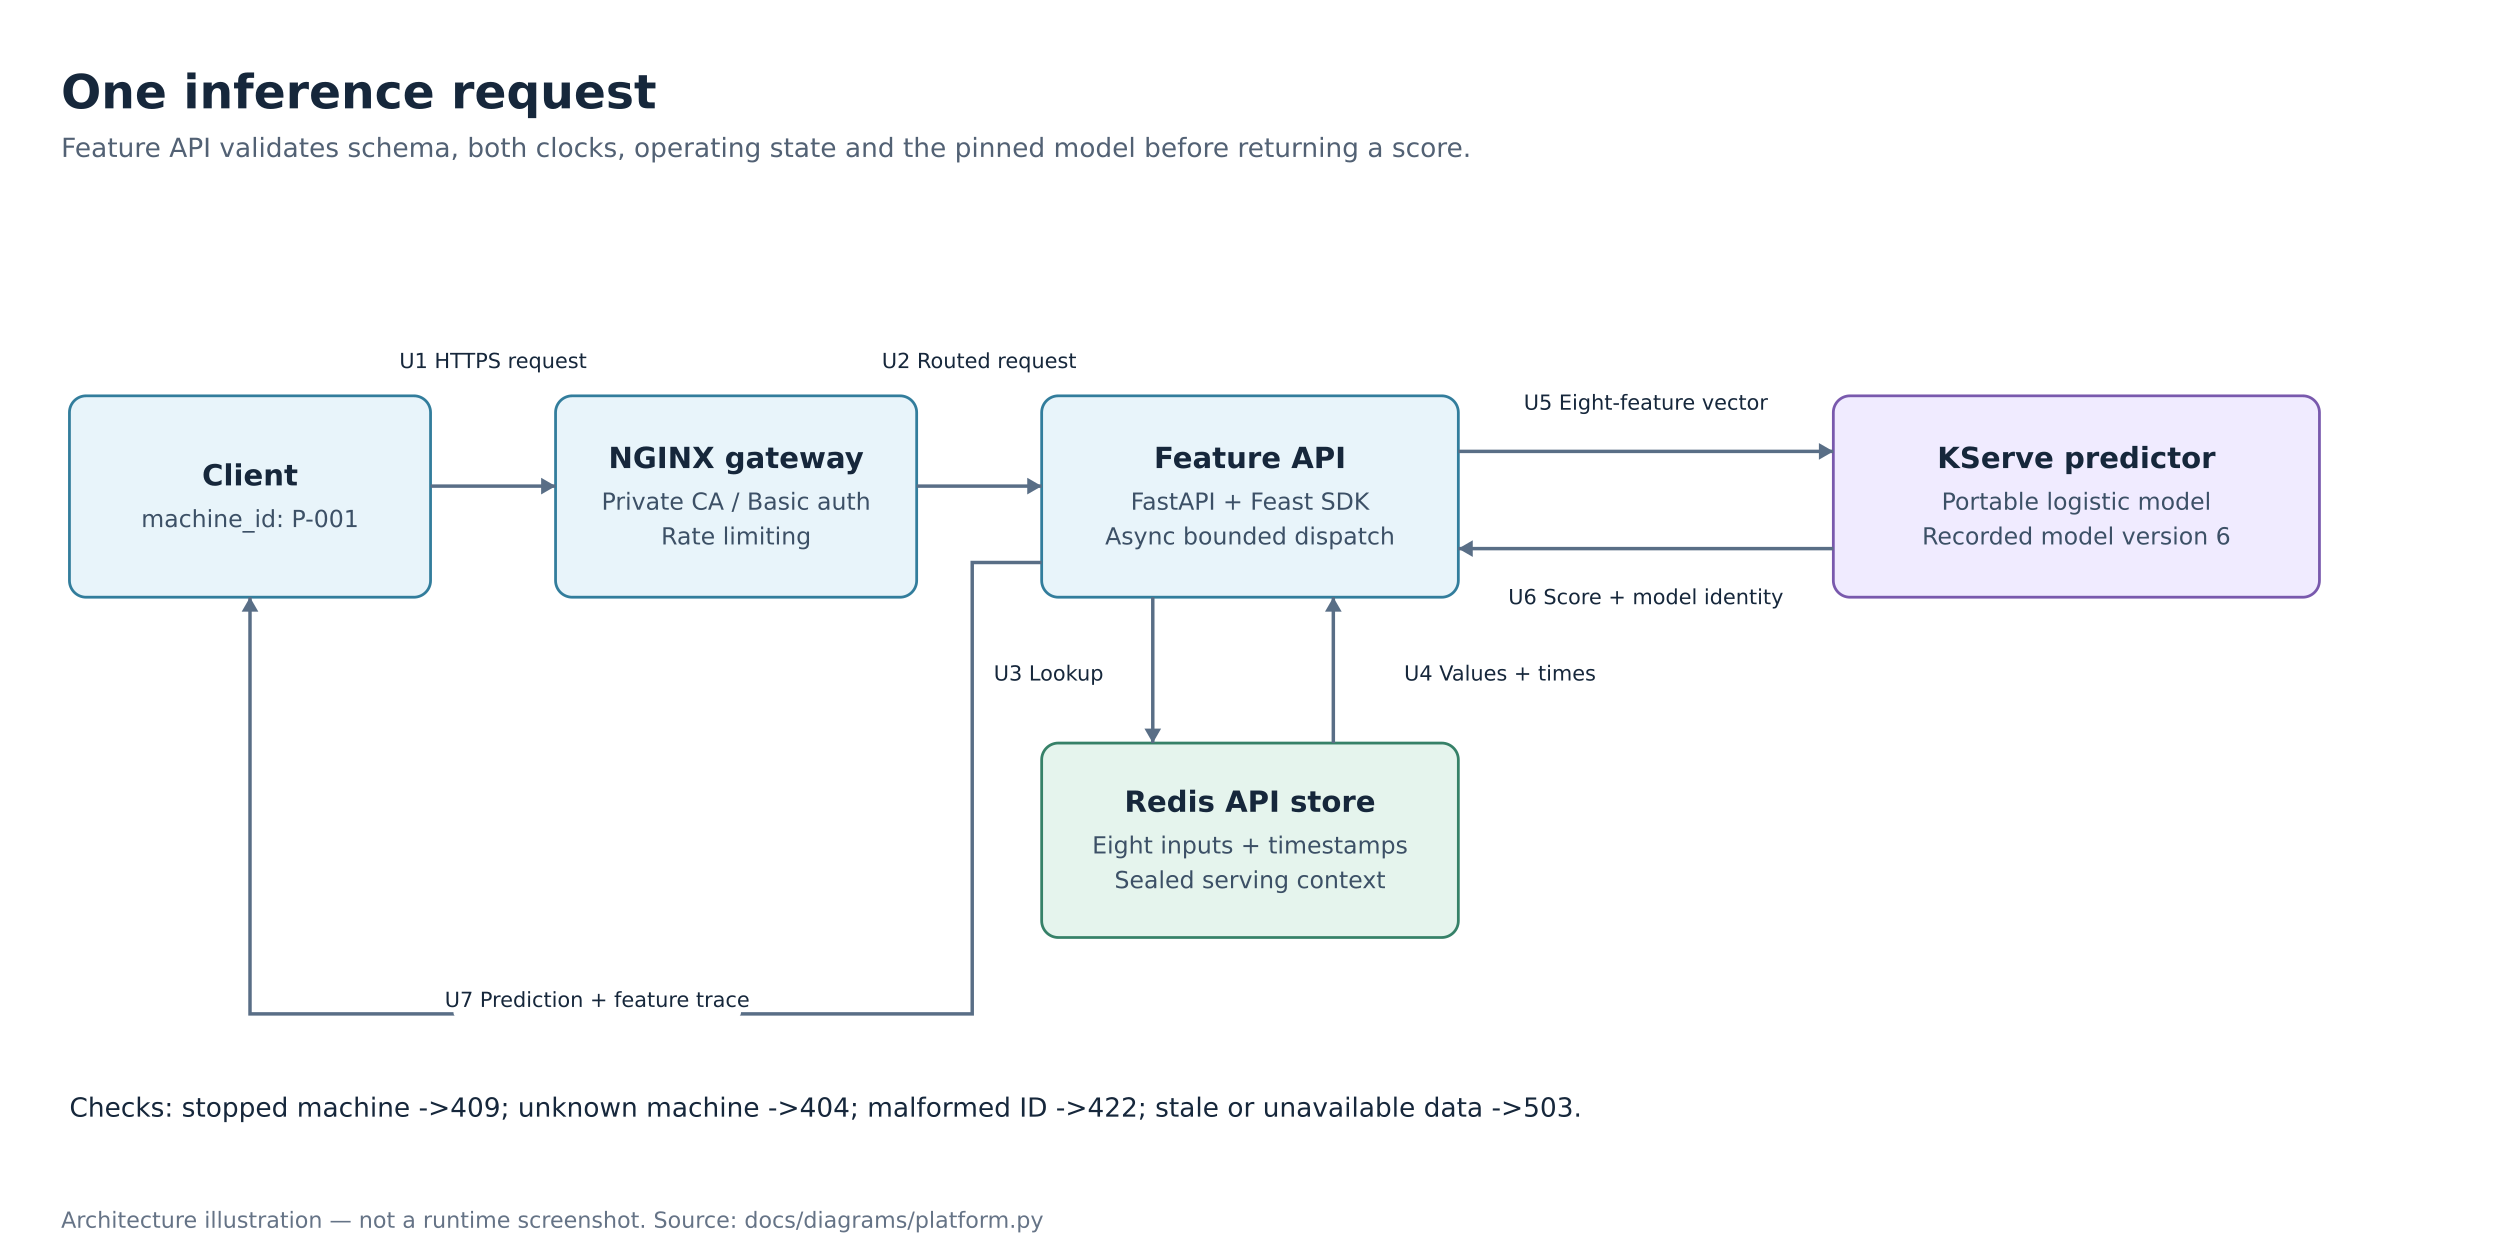
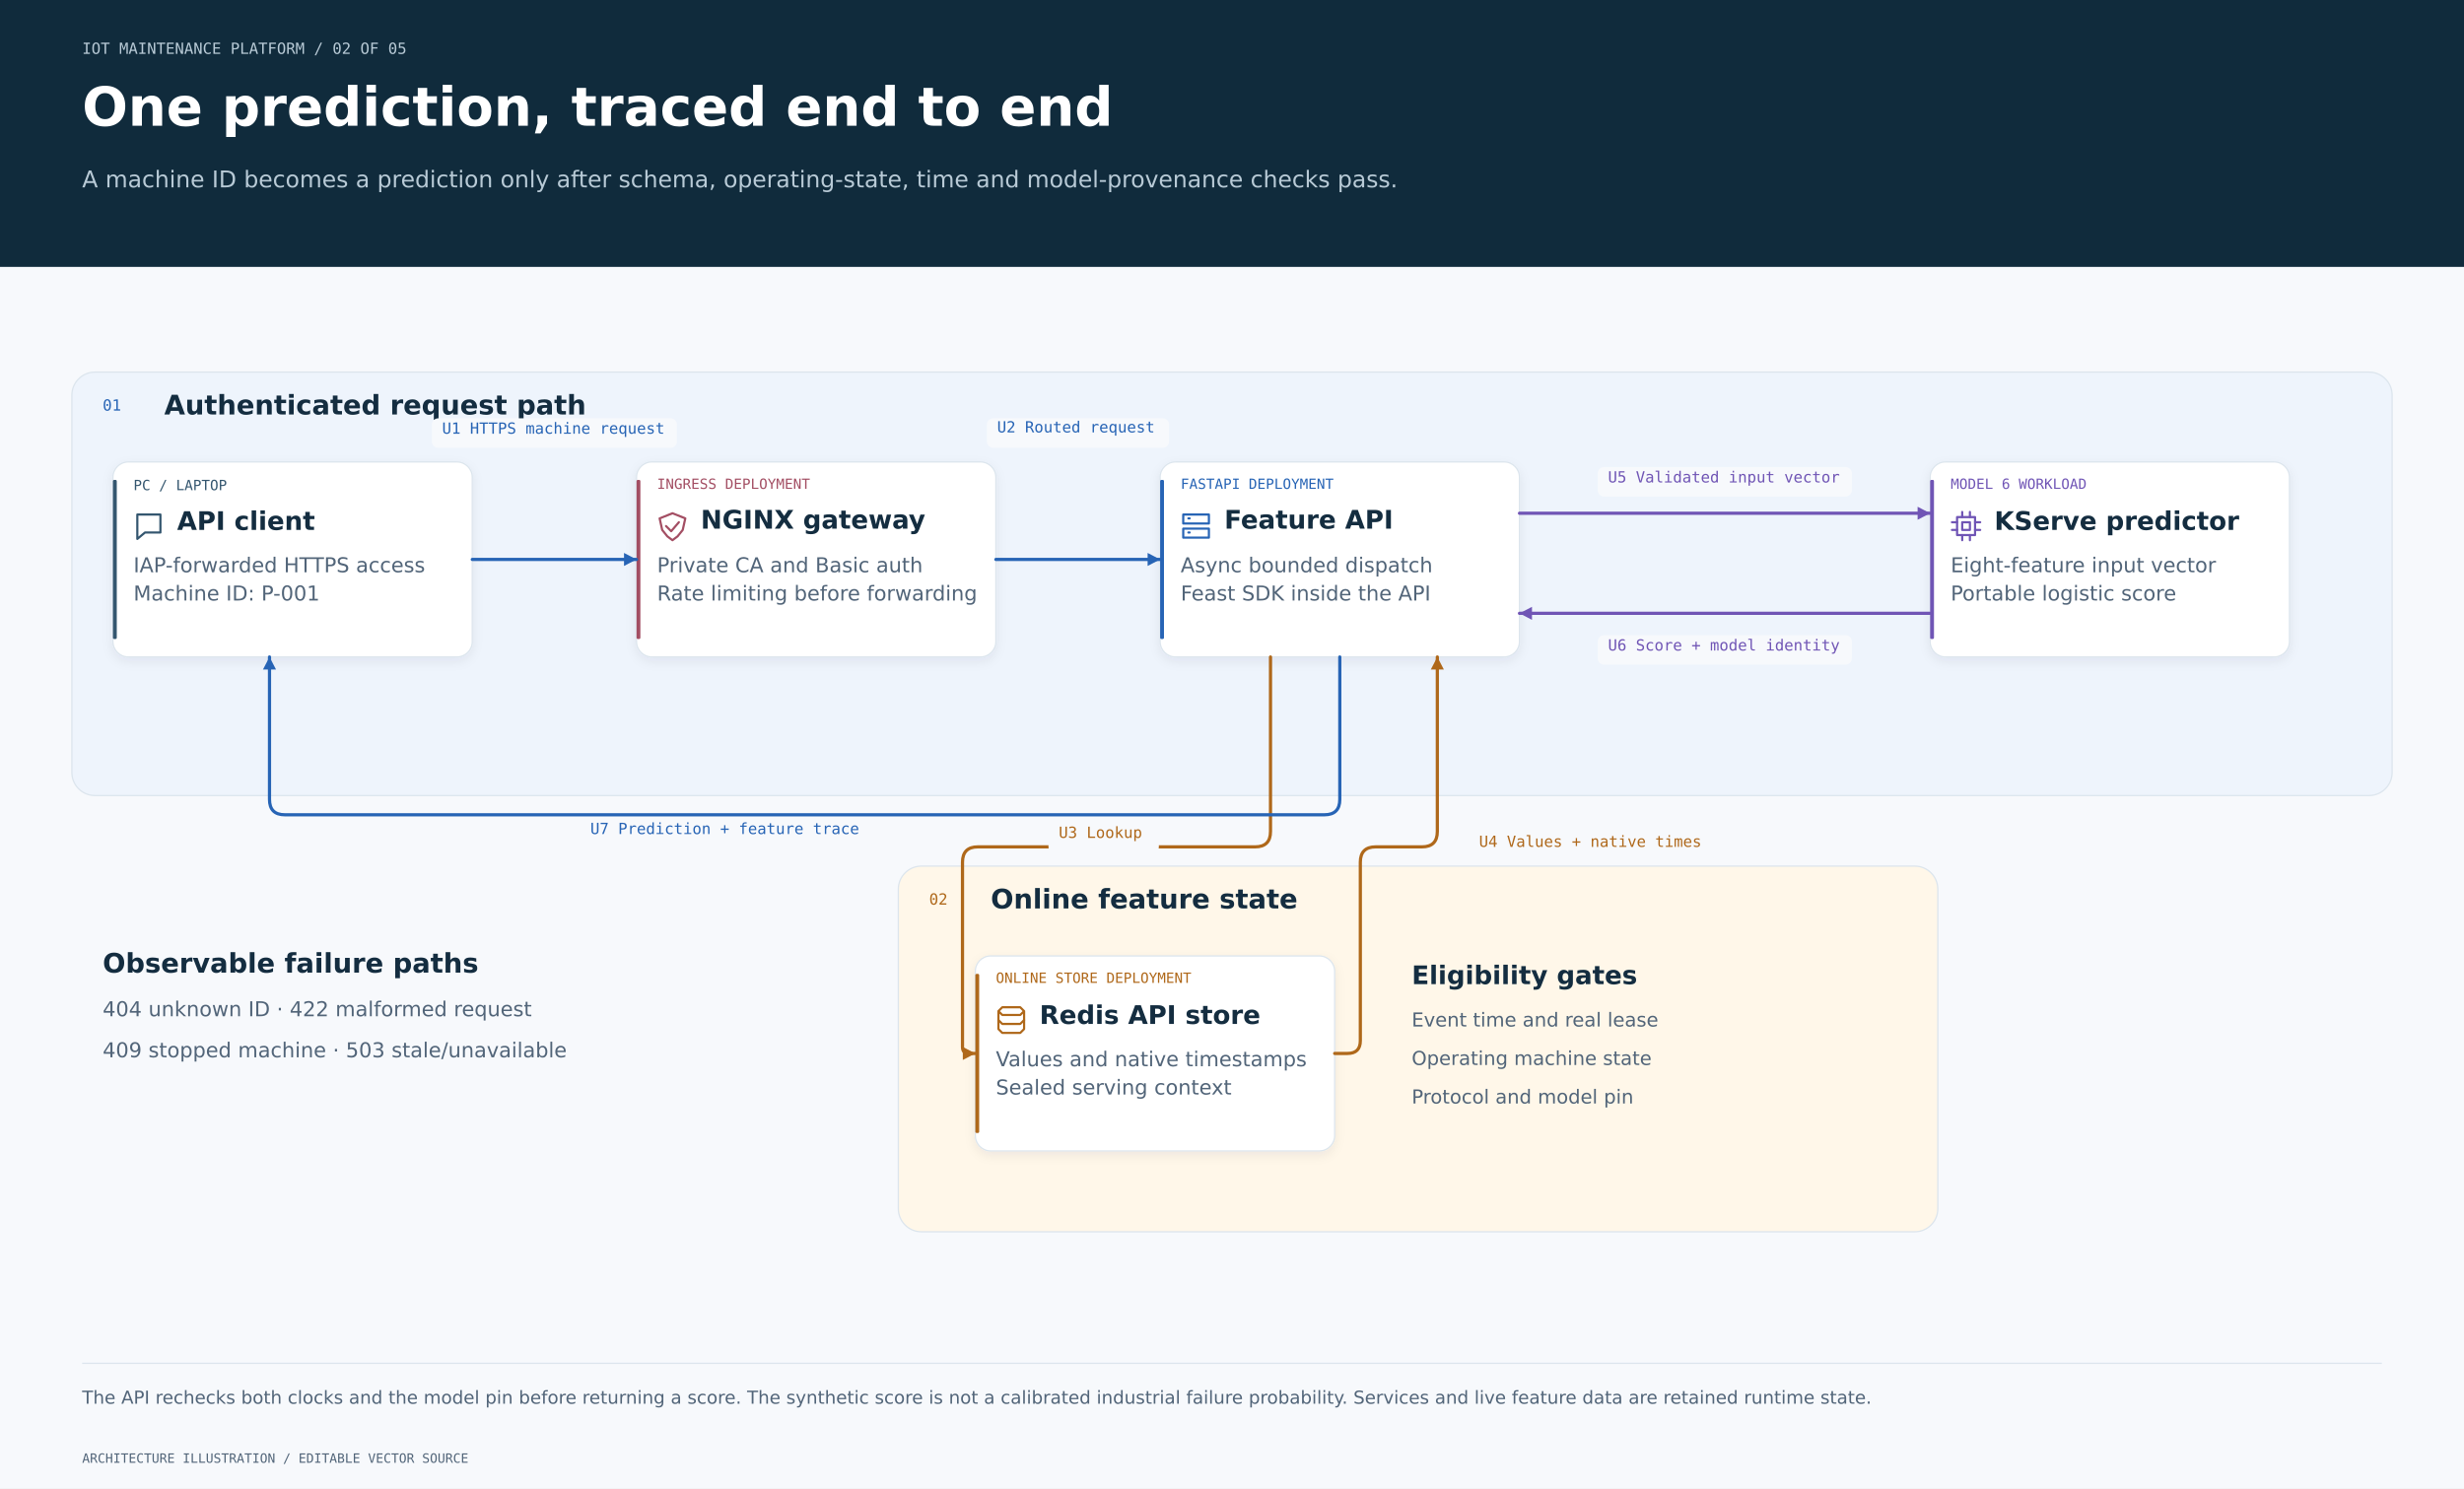
- <svg xmlns="http://www.w3.org/2000/svg" width="1800" height="900" viewBox="0 0 1800 900" role="img" aria-labelledby="title desc">
-   <rect width="100%" height="100%" fill="white" />
-   <text x="44" y="78" font-family="Segoe UI,DejaVu Sans,sans-serif" font-size="34" font-weight="600" text-anchor="start" fill="#16273b">One inference request</text>
-   <text x="44" y="113" font-family="Segoe UI,DejaVu Sans,sans-serif" font-size="19" font-weight="400" text-anchor="start" fill="#526174">Feature API validates schema, both clocks, operating state and the pinned model before returning a score.</text>
-   <text x="44" y="884" font-family="Segoe UI,DejaVu Sans,sans-serif" font-size="16" font-weight="400" text-anchor="start" fill="#657386">Architecture illustration — not a runtime screenshot. Source: docs/diagrams/platform.py</text>
-   <rect x="50" y="285" width="260" height="145" rx="12" fill="#e8f4fa" stroke="#327d9c" stroke-width="2" />
-   <text x="180.0" y="349.5" font-family="Segoe UI,DejaVu Sans,sans-serif" font-size="21" font-weight="600" text-anchor="middle" fill="#16273b">Client</text>
-   <text x="180.0" y="379.5" font-family="Segoe UI,DejaVu Sans,sans-serif" font-size="17" font-weight="400" text-anchor="middle" fill="#3c5066">machine_id: P-001</text>
-   <rect x="400" y="285" width="260" height="145" rx="12" fill="#e8f4fa" stroke="#327d9c" stroke-width="2" />
-   <text x="530.0" y="337.0" font-family="Segoe UI,DejaVu Sans,sans-serif" font-size="21" font-weight="600" text-anchor="middle" fill="#16273b">NGINX gateway</text>
-   <text x="530.0" y="367.0" font-family="Segoe UI,DejaVu Sans,sans-serif" font-size="17" font-weight="400" text-anchor="middle" fill="#3c5066">Private CA / Basic auth</text>
-   <text x="530.0" y="392.0" font-family="Segoe UI,DejaVu Sans,sans-serif" font-size="17" font-weight="400" text-anchor="middle" fill="#3c5066">Rate limiting</text>
-   <rect x="750" y="285" width="300" height="145" rx="12" fill="#e8f4fa" stroke="#327d9c" stroke-width="2" />
-   <text x="900.0" y="337.0" font-family="Segoe UI,DejaVu Sans,sans-serif" font-size="21" font-weight="600" text-anchor="middle" fill="#16273b">Feature API</text>
-   <text x="900.0" y="367.0" font-family="Segoe UI,DejaVu Sans,sans-serif" font-size="17" font-weight="400" text-anchor="middle" fill="#3c5066">FastAPI + Feast SDK</text>
-   <text x="900.0" y="392.0" font-family="Segoe UI,DejaVu Sans,sans-serif" font-size="17" font-weight="400" text-anchor="middle" fill="#3c5066">Async bounded dispatch</text>
-   <rect x="1320" y="285" width="350" height="145" rx="12" fill="#f0ebff" stroke="#7959ad" stroke-width="2" />
-   <text x="1495.0" y="337.0" font-family="Segoe UI,DejaVu Sans,sans-serif" font-size="21" font-weight="600" text-anchor="middle" fill="#16273b">KServe predictor</text>
-   <text x="1495.0" y="367.0" font-family="Segoe UI,DejaVu Sans,sans-serif" font-size="17" font-weight="400" text-anchor="middle" fill="#3c5066">Portable logistic model</text>
-   <text x="1495.0" y="392.0" font-family="Segoe UI,DejaVu Sans,sans-serif" font-size="17" font-weight="400" text-anchor="middle" fill="#3c5066">Recorded model version 6</text>
-   <rect x="750" y="535" width="300" height="140" rx="12" fill="#e5f4ed" stroke="#368168" stroke-width="2" />
-   <text x="900.0" y="584.5" font-family="Segoe UI,DejaVu Sans,sans-serif" font-size="21" font-weight="600" text-anchor="middle" fill="#16273b">Redis API store</text>
-   <text x="900.0" y="614.5" font-family="Segoe UI,DejaVu Sans,sans-serif" font-size="17" font-weight="400" text-anchor="middle" fill="#3c5066">Eight inputs + timestamps</text>
-   <text x="900.0" y="639.5" font-family="Segoe UI,DejaVu Sans,sans-serif" font-size="17" font-weight="400" text-anchor="middle" fill="#3c5066">Sealed serving context</text>
-   <polyline points="310,350 400,350" fill="none" stroke="#596e86" stroke-width="2.5" />
-   <polygon points="400,350 389.608,356.0 389.608,344.0" fill="#596e86" />
-   <rect x="288.0" y="248" width="134.0" height="25" rx="4" fill="white" />
-   <text x="355" y="265" font-family="Segoe UI,DejaVu Sans,sans-serif" font-size="15" font-weight="400" text-anchor="middle" fill="#16273b">U1  HTTPS request</text>
-   <polyline points="660,350 750,350" fill="none" stroke="#596e86" stroke-width="2.5" />
-   <polygon points="750,350 739.608,356.0 739.608,344.0" fill="#596e86" />
-   <rect x="635.5" y="248" width="139.0" height="25" rx="4" fill="white" />
-   <text x="705" y="265" font-family="Segoe UI,DejaVu Sans,sans-serif" font-size="15" font-weight="400" text-anchor="middle" fill="#16273b">U2  Routed request</text>
-   <polyline points="830,430 830,535" fill="none" stroke="#596e86" stroke-width="2.5" />
-   <polygon points="830,535 824.0,524.608 836.0,524.608" fill="#596e86" />
-   <rect x="711.5" y="473" width="87.0" height="25" rx="4" fill="white" />
-   <text x="755" y="490" font-family="Segoe UI,DejaVu Sans,sans-serif" font-size="15" font-weight="400" text-anchor="middle" fill="#16273b">U3  Lookup</text>
-   <polyline points="960,535 960,430" fill="none" stroke="#596e86" stroke-width="2.5" />
-   <polygon points="960,430 966.0,440.392 954.0,440.392" fill="#596e86" />
-   <rect x="1012.508" y="473" width="134.984" height="25" rx="4" fill="white" />
-   <text x="1080" y="490" font-family="Segoe UI,DejaVu Sans,sans-serif" font-size="15" font-weight="400" text-anchor="middle" fill="#16273b">U4  Values + times</text>
-   <polyline points="1050,325 1320,325" fill="none" stroke="#596e86" stroke-width="2.5" />
-   <polygon points="1320,325 1309.608,331.0 1309.608,319.0" fill="#596e86" />
-   <rect x="1100.0" y="278" width="170.0" height="25" rx="4" fill="white" />
-   <text x="1185" y="295" font-family="Segoe UI,DejaVu Sans,sans-serif" font-size="15" font-weight="400" text-anchor="middle" fill="#16273b">U5  Eight-feature vector</text>
-   <polyline points="1320,395 1050,395" fill="none" stroke="#596e86" stroke-width="2.5" />
-   <polygon points="1050,395 1060.392,389.0 1060.392,401.0" fill="#596e86" />
-   <rect x="1090.0" y="418" width="190.0" height="25" rx="4" fill="white" />
-   <text x="1185" y="435" font-family="Segoe UI,DejaVu Sans,sans-serif" font-size="15" font-weight="400" text-anchor="middle" fill="#16273b">U6  Score + model identity</text>
-   <polyline points="750,405 700,405 700,730 180,730 180,430" fill="none" stroke="#596e86" stroke-width="2.5" />
-   <polygon points="180,430 186.0,440.392 174.0,440.392" fill="#596e86" />
-   <rect x="326.5" y="708" width="207.0" height="25" rx="4" fill="white" />
-   <text x="430" y="725" font-family="Segoe UI,DejaVu Sans,sans-serif" font-size="15" font-weight="400" text-anchor="middle" fill="#16273b">U7  Prediction + feature trace</text>
-   <text x="50" y="804" font-family="Segoe UI,DejaVu Sans,sans-serif" font-size="19" font-weight="400" text-anchor="start" fill="#16273b">Checks: stopped machine -&gt;409; unknown machine -&gt;404; malformed ID -&gt;422; stale or unavailable data -&gt;503.</text>
+ <svg xmlns="http://www.w3.org/2000/svg" width="1920" height="1160" viewBox="0 0 1920 1160" role="img" aria-labelledby="title desc">
+   <defs>
+     <filter id="card-shadow" x="-10%" y="-20%" width="120%" height="150%">
+       <feDropShadow dx="0" dy="3" stdDeviation="4" flood-color="#142D40" flood-opacity="0.07" />
+     </filter>
+   </defs>
+   <rect x="0" y="0" width="1920" height="1160" rx="0" fill="#F7F9FC" />
+   <rect x="0" y="0" width="1920" height="208" rx="0" fill="#102B3C" />
+   <text x="64" y="42" font-family="Consolas,DejaVu Sans Mono,monospace" font-size="12" font-weight="400" fill="#B8CAD6">IOT MAINTENANCE PLATFORM / 02 OF 05</text>
+   <text x="64" y="98" font-family="Segoe UI,DejaVu Sans,Arial,sans-serif" font-size="42" font-weight="600" fill="#FFFFFF">One prediction, traced end to end</text>
+   <text x="64" y="146" font-family="Segoe UI,DejaVu Sans,Arial,sans-serif" font-size="18" font-weight="400" fill="#B8CAD6">A machine ID becomes a prediction only after schema, operating-state, time and model-provenance checks pass.</text>
+   <g id="boundary-request">
+     <rect x="56" y="290" width="1808" height="330" rx="18" fill="#EEF4FC" stroke="#DCE5ED" />
+     <text x="80" y="320" font-family="Consolas,DejaVu Sans Mono,monospace" font-size="12" font-weight="400" fill="#2764B5">01</text>
+     <text x="128" y="323" font-family="Segoe UI,DejaVu Sans,Arial,sans-serif" font-size="21" font-weight="600" fill="#142D40">Authenticated request path</text>
+   </g>
+   <g id="boundary-context">
+     <rect x="700" y="675" width="810" height="285" rx="18" fill="#FFF7E9" stroke="#DCE5ED" />
+     <text x="724" y="705" font-family="Consolas,DejaVu Sans Mono,monospace" font-size="12" font-weight="400" fill="#AF681A">02</text>
+     <text x="772" y="708" font-family="Segoe UI,DejaVu Sans,Arial,sans-serif" font-size="21" font-weight="600" fill="#142D40">Online feature state</text>
+   </g>
+   <g id="node-client" aria-label="API client">
+     <rect x="88" y="360" width="280" height="152" rx="12" fill="#FFFFFF" stroke="#DCE5ED" filter="url(#card-shadow)" />
+     <rect x="88" y="374" width="3" height="124" rx="1" fill="#34566F" />
+     <text x="104" y="382" font-family="Consolas,DejaVu Sans Mono,monospace" font-size="11" font-weight="400" fill="#34566F">PC / LAPTOP</text>
+     <g transform="translate(104 398)" fill="none" stroke="#34566F" stroke-width="1.7" stroke-linecap="round" stroke-linejoin="round">
+       <polyline points="3,3 21,3 21,17 9,17 3,22 3,3" />
+     </g>
+     <text x="138" y="413" font-family="Segoe UI,DejaVu Sans,Arial,sans-serif" font-size="20" font-weight="600" fill="#142D40">API client</text>
+     <text x="104" y="446" font-family="Segoe UI,DejaVu Sans,Arial,sans-serif" font-size="16" font-weight="400" fill="#526579">IAP-forwarded HTTPS access</text>
+     <text x="104" y="468" font-family="Segoe UI,DejaVu Sans,Arial,sans-serif" font-size="16" font-weight="400" fill="#526579">Machine ID: P-001</text>
+   </g>
+   <g id="node-gateway" aria-label="NGINX gateway">
+     <rect x="496" y="360" width="280" height="152" rx="12" fill="#FFFFFF" stroke="#DCE5ED" filter="url(#card-shadow)" />
+     <rect x="496" y="374" width="3" height="124" rx="1" fill="#A34E63" />
+     <text x="512" y="381" font-family="Consolas,DejaVu Sans Mono,monospace" font-size="11" font-weight="400" fill="#A34E63">INGRESS DEPLOYMENT</text>
+     <g transform="translate(512 398)" fill="none" stroke="#A34E63" stroke-width="1.7" stroke-linecap="round" stroke-linejoin="round">
+       <polyline points="12,2 22,6 20,15 16,20 12,23 8,20 4,15 2,6 12,2" />
+       <polyline points="7,12 11,16 17,9" />
+     </g>
+     <text x="546" y="412" font-family="Segoe UI,DejaVu Sans,Arial,sans-serif" font-size="20" font-weight="600" fill="#142D40">NGINX gateway</text>
+     <text x="512" y="446" font-family="Segoe UI,DejaVu Sans,Arial,sans-serif" font-size="16" font-weight="400" fill="#526579">Private CA and Basic auth</text>
+     <text x="512" y="468" font-family="Segoe UI,DejaVu Sans,Arial,sans-serif" font-size="16" font-weight="400" fill="#526579">Rate limiting before forwarding</text>
+   </g>
+   <g id="node-api" aria-label="Feature API">
+     <rect x="904" y="360" width="280" height="152" rx="12" fill="#FFFFFF" stroke="#DCE5ED" filter="url(#card-shadow)" />
+     <rect x="904" y="374" width="3" height="124" rx="1" fill="#2764B5" />
+     <text x="920" y="381" font-family="Consolas,DejaVu Sans Mono,monospace" font-size="11" font-weight="400" fill="#2764B5">FASTAPI DEPLOYMENT</text>
+     <g transform="translate(920 398)" fill="none" stroke="#2764B5" stroke-width="1.7" stroke-linecap="round" stroke-linejoin="round">
+       <polyline points="2,3 22,3 22,10 2,10 2,3" />
+       <polyline points="2,14 22,14 22,21 2,21 2,14" />
+       <polyline points="6,6 7,6" />
+       <polyline points="6,17 7,17" />
+     </g>
+     <text x="954" y="412" font-family="Segoe UI,DejaVu Sans,Arial,sans-serif" font-size="20" font-weight="600" fill="#142D40">Feature API</text>
+     <text x="920" y="446" font-family="Segoe UI,DejaVu Sans,Arial,sans-serif" font-size="16" font-weight="400" fill="#526579">Async bounded dispatch</text>
+     <text x="920" y="468" font-family="Segoe UI,DejaVu Sans,Arial,sans-serif" font-size="16" font-weight="400" fill="#526579">Feast SDK inside the API</text>
+   </g>
+   <g id="node-model" aria-label="KServe predictor">
+     <rect x="1504" y="360" width="280" height="152" rx="12" fill="#FFFFFF" stroke="#DCE5ED" filter="url(#card-shadow)" />
+     <rect x="1504" y="374" width="3" height="124" rx="1" fill="#7055B5" />
+     <text x="1520" y="381" font-family="Consolas,DejaVu Sans Mono,monospace" font-size="11" font-weight="400" fill="#7055B5">MODEL 6 WORKLOAD</text>
+     <g transform="translate(1520 398)" fill="none" stroke="#7055B5" stroke-width="1.7" stroke-linecap="round" stroke-linejoin="round">
+       <polyline points="5,5 19,5 19,19 5,19 5,5" />
+       <polyline points="9,9 15,9 15,15 9,15 9,9" />
+       <polyline points="9,1 9,5" />
+       <polyline points="15,1 15,5" />
+       <polyline points="9,19 9,23" />
+       <polyline points="15,19 15,23" />
+       <polyline points="1,9 5,9" />
+       <polyline points="19,9 23,9" />
+       <polyline points="1,15 5,15" />
+       <polyline points="19,15 23,15" />
+     </g>
+     <text x="1554" y="413" font-family="Segoe UI,DejaVu Sans,Arial,sans-serif" font-size="20" font-weight="600" fill="#142D40">KServe predictor</text>
+     <text x="1520" y="446" font-family="Segoe UI,DejaVu Sans,Arial,sans-serif" font-size="16" font-weight="400" fill="#526579">Eight-feature input vector</text>
+     <text x="1520" y="468" font-family="Segoe UI,DejaVu Sans,Arial,sans-serif" font-size="16" font-weight="400" fill="#526579">Portable logistic score</text>
+   </g>
+   <g id="node-redis" aria-label="Redis API store">
+     <rect x="760" y="745" width="280" height="152" rx="12" fill="#FFFFFF" stroke="#DCE5ED" filter="url(#card-shadow)" />
+     <rect x="760" y="759" width="3" height="124" rx="1" fill="#AF681A" />
+     <text x="776" y="766" font-family="Consolas,DejaVu Sans Mono,monospace" font-size="11" font-weight="400" fill="#AF681A">ONLINE STORE DEPLOYMENT</text>
+     <g transform="translate(776 783)" fill="none" stroke="#AF681A" stroke-width="1.7" stroke-linecap="round" stroke-linejoin="round">
+       <polyline points="2,5 5,2 19,2 22,5 19,8 5,8 2,5 2,19 5,22 19,22 22,19 22,5" />
+       <polyline points="2,12 5,15 19,15 22,12" />
+     </g>
+     <text x="810" y="798" font-family="Segoe UI,DejaVu Sans,Arial,sans-serif" font-size="20" font-weight="600" fill="#142D40">Redis API store</text>
+     <text x="776" y="831" font-family="Segoe UI,DejaVu Sans,Arial,sans-serif" font-size="16" font-weight="400" fill="#526579">Values and native timestamps</text>
+     <text x="776" y="853" font-family="Segoe UI,DejaVu Sans,Arial,sans-serif" font-size="16" font-weight="400" fill="#526579">Sealed serving context</text>
+   </g>
+   <g id="edge-U1" aria-label="HTTPS machine request">
+     <path d="M368 436 L496 436" fill="none" stroke="#2764B5" stroke-width="2.5" stroke-linecap="round" stroke-linejoin="round" />
+     <polygon points="496,436 486.243,441.08 486.243,430.92" fill="#2764B5" />
+     <rect x="336.5" y="326" width="191.0" height="23" rx="5" fill="#F7F9FC" />
+     <text x="344.5" y="338" font-family="Consolas,DejaVu Sans Mono,monospace" font-size="12" font-weight="400" fill="#2764B5">U1 HTTPS machine request</text>
+   </g>
+   <g id="edge-U2" aria-label="Routed request">
+     <path d="M776 436 L904 436" fill="none" stroke="#2764B5" stroke-width="2.5" stroke-linecap="round" stroke-linejoin="round" />
+     <polygon points="904,436 894.243,441.08 894.243,430.92" fill="#2764B5" />
+     <rect x="769.0" y="326" width="142.0" height="23" rx="5" fill="#F7F9FC" />
+     <text x="777.0" y="337" font-family="Consolas,DejaVu Sans Mono,monospace" font-size="12" font-weight="400" fill="#2764B5">U2 Routed request</text>
+   </g>
+   <g id="edge-U3" aria-label="Lookup">
+     <path d="M990 512 L990.0 648.0 Q990 660 978.0 660.0 L762.0 660.0 Q750 660 750.0 672.0 L750.0 816.0 Q750 821 755.0 821.0 L760 821" fill="none" stroke="#AF681A" stroke-width="2.5" stroke-linecap="round" stroke-linejoin="round" />
+     <polygon points="760,821 750.243,826.08 750.243,815.92" fill="#AF681A" />
+     <rect x="817.0" y="642" width="86.0" height="23" rx="5" fill="#F7F9FC" />
+     <text x="825.0" y="653" font-family="Consolas,DejaVu Sans Mono,monospace" font-size="12" font-weight="400" fill="#AF681A">U3 Lookup</text>
+   </g>
+   <g id="edge-U4" aria-label="Values + native times">
+     <path d="M1040 821 L1050.0 821.0 Q1060 821 1060.0 811.0 L1060.0 672.0 Q1060 660 1072.0 660.0 L1108.0 660.0 Q1120 660 1120.0 648.0 L1120 512" fill="none" stroke="#AF681A" stroke-width="2.5" stroke-linecap="round" stroke-linejoin="round" />
+     <polygon points="1120,512 1125.08,521.757 1114.92,521.757" fill="#AF681A" />
+     <rect x="1144.5" y="648" width="191.0" height="23" rx="5" fill="#F7F9FC" />
+     <text x="1152.5" y="660" font-family="Consolas,DejaVu Sans Mono,monospace" font-size="12" font-weight="400" fill="#AF681A">U4 Values + native times</text>
+   </g>
+   <g id="edge-U5" aria-label="Validated input vector">
+     <path d="M1184 400 L1504 400" fill="none" stroke="#7055B5" stroke-width="2.5" stroke-linecap="round" stroke-linejoin="round" />
+     <polygon points="1504,400 1494.243,405.08 1494.243,394.92" fill="#7055B5" />
+     <rect x="1245.0" y="364" width="198.0" height="23" rx="5" fill="#F7F9FC" />
+     <text x="1253.0" y="376" font-family="Consolas,DejaVu Sans Mono,monospace" font-size="12" font-weight="400" fill="#7055B5">U5 Validated input vector</text>
+   </g>
+   <g id="edge-U6" aria-label="Score + model identity">
+     <path d="M1504 478 L1184 478" fill="none" stroke="#7055B5" stroke-width="2.5" stroke-linecap="round" stroke-linejoin="round" />
+     <polygon points="1184,478 1193.757,472.92 1193.757,483.08" fill="#7055B5" />
+     <rect x="1245.0" y="495" width="198.0" height="23" rx="5" fill="#F7F9FC" />
+     <text x="1253.0" y="507" font-family="Consolas,DejaVu Sans Mono,monospace" font-size="12" font-weight="400" fill="#7055B5">U6 Score + model identity</text>
+   </g>
+   <g id="edge-U7" aria-label="Prediction + feature trace">
+     <path d="M1044 512 L1044.0 623.0 Q1044 635 1032.0 635.0 L222.0 635.0 Q210 635 210.0 623.0 L210 512" fill="none" stroke="#2764B5" stroke-width="2.5" stroke-linecap="round" stroke-linejoin="round" />
+     <polygon points="210,512 215.08,521.757 204.92,521.757" fill="#2764B5" />
+     <rect x="452.0" y="638" width="226.0" height="23" rx="5" fill="#F7F9FC" />
+     <text x="460.0" y="650" font-family="Consolas,DejaVu Sans Mono,monospace" font-size="12" font-weight="400" fill="#2764B5">U7 Prediction + feature trace</text>
+   </g>
+   <text x="1100" y="767" font-family="Segoe UI,DejaVu Sans,Arial,sans-serif" font-size="20" font-weight="600" fill="#142D40">Eligibility gates</text>
+   <text x="1100" y="800" font-family="Segoe UI,DejaVu Sans,Arial,sans-serif" font-size="15" font-weight="400" fill="#526579">Event time and real lease</text>
+   <text x="1100" y="830" font-family="Segoe UI,DejaVu Sans,Arial,sans-serif" font-size="15" font-weight="400" fill="#526579">Operating machine state</text>
+   <text x="1100" y="860" font-family="Segoe UI,DejaVu Sans,Arial,sans-serif" font-size="15" font-weight="400" fill="#526579">Protocol and model pin</text>
+   <text x="80" y="758" font-family="Segoe UI,DejaVu Sans,Arial,sans-serif" font-size="21" font-weight="600" fill="#142D40">Observable failure paths</text>
+   <text x="80" y="792" font-family="Segoe UI,DejaVu Sans,Arial,sans-serif" font-size="16" font-weight="400" fill="#526579">404 unknown ID · 422 malformed request</text>
+   <text x="80" y="824" font-family="Segoe UI,DejaVu Sans,Arial,sans-serif" font-size="16" font-weight="400" fill="#526579">409 stopped machine · 503 stale/unavailable</text>
+   <rect x="64" y="1062" width="1792" height="1" rx="0" fill="#DCE5ED" />
+   <text x="64" y="1094" font-family="Segoe UI,DejaVu Sans,Arial,sans-serif" font-size="14" font-weight="400" fill="#526579">The API rechecks both clocks and the model pin before returning a score. The synthetic score is not a calibrated industrial failure probability. Services and live feature data are retained runtime state.</text>
+   <text x="64" y="1140" font-family="Consolas,DejaVu Sans Mono,monospace" font-size="10" font-weight="400" fill="#526579">ARCHITECTURE ILLUSTRATION / EDITABLE VECTOR SOURCE</text>
</svg>
